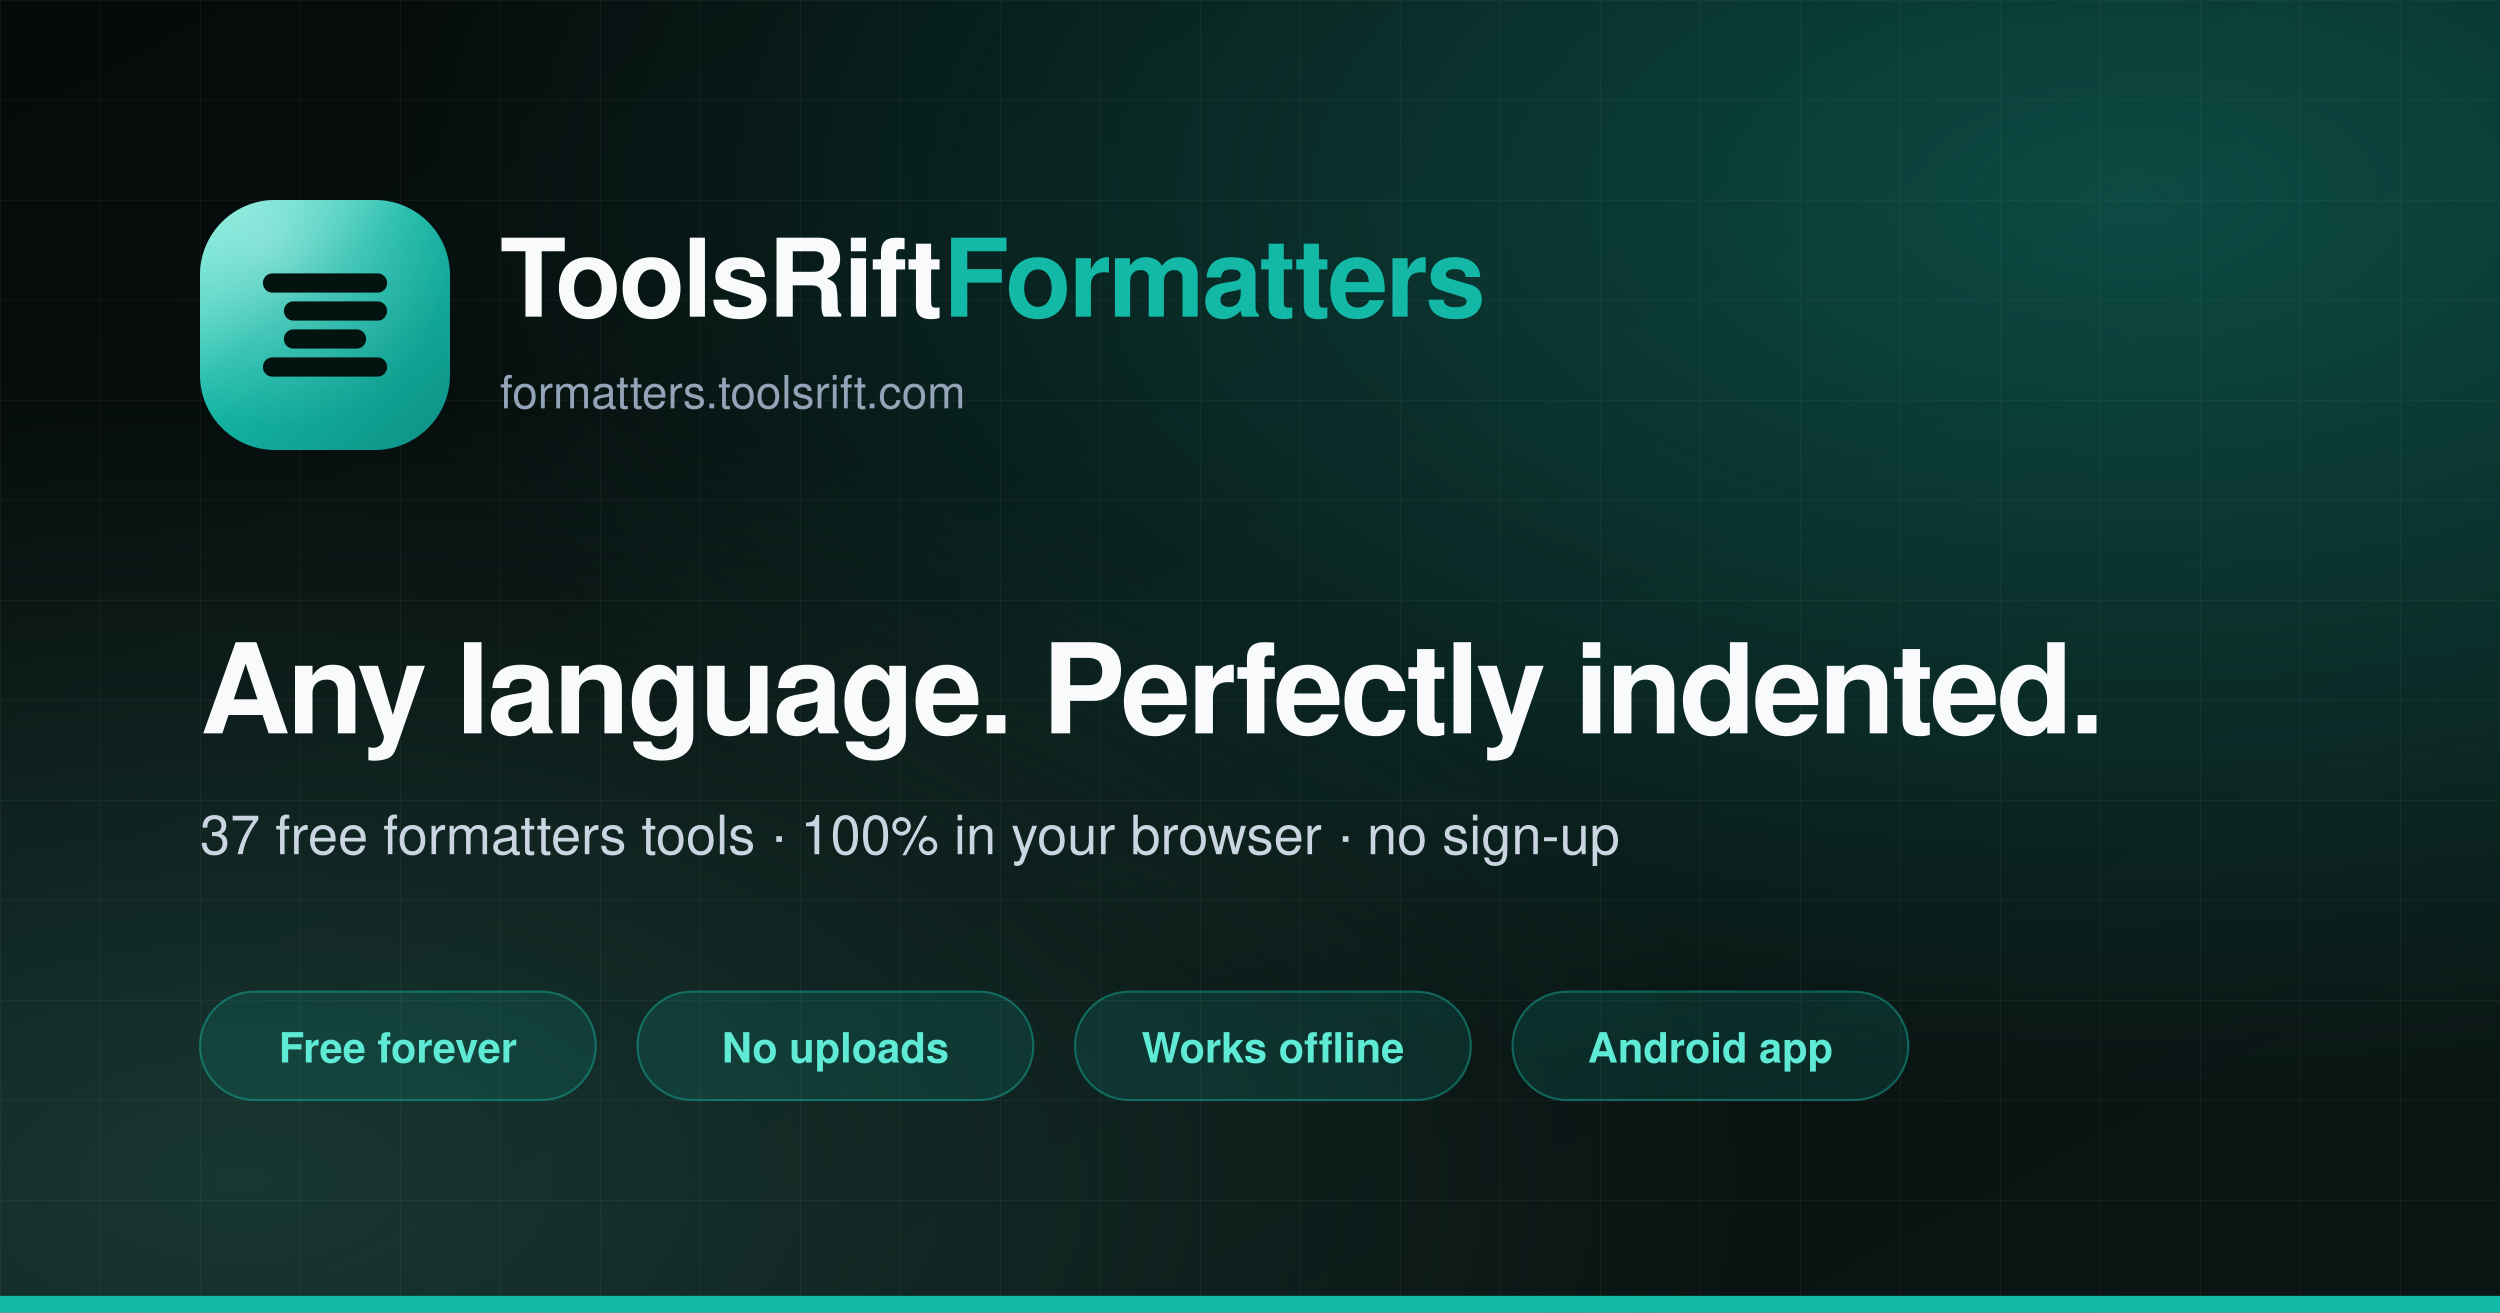
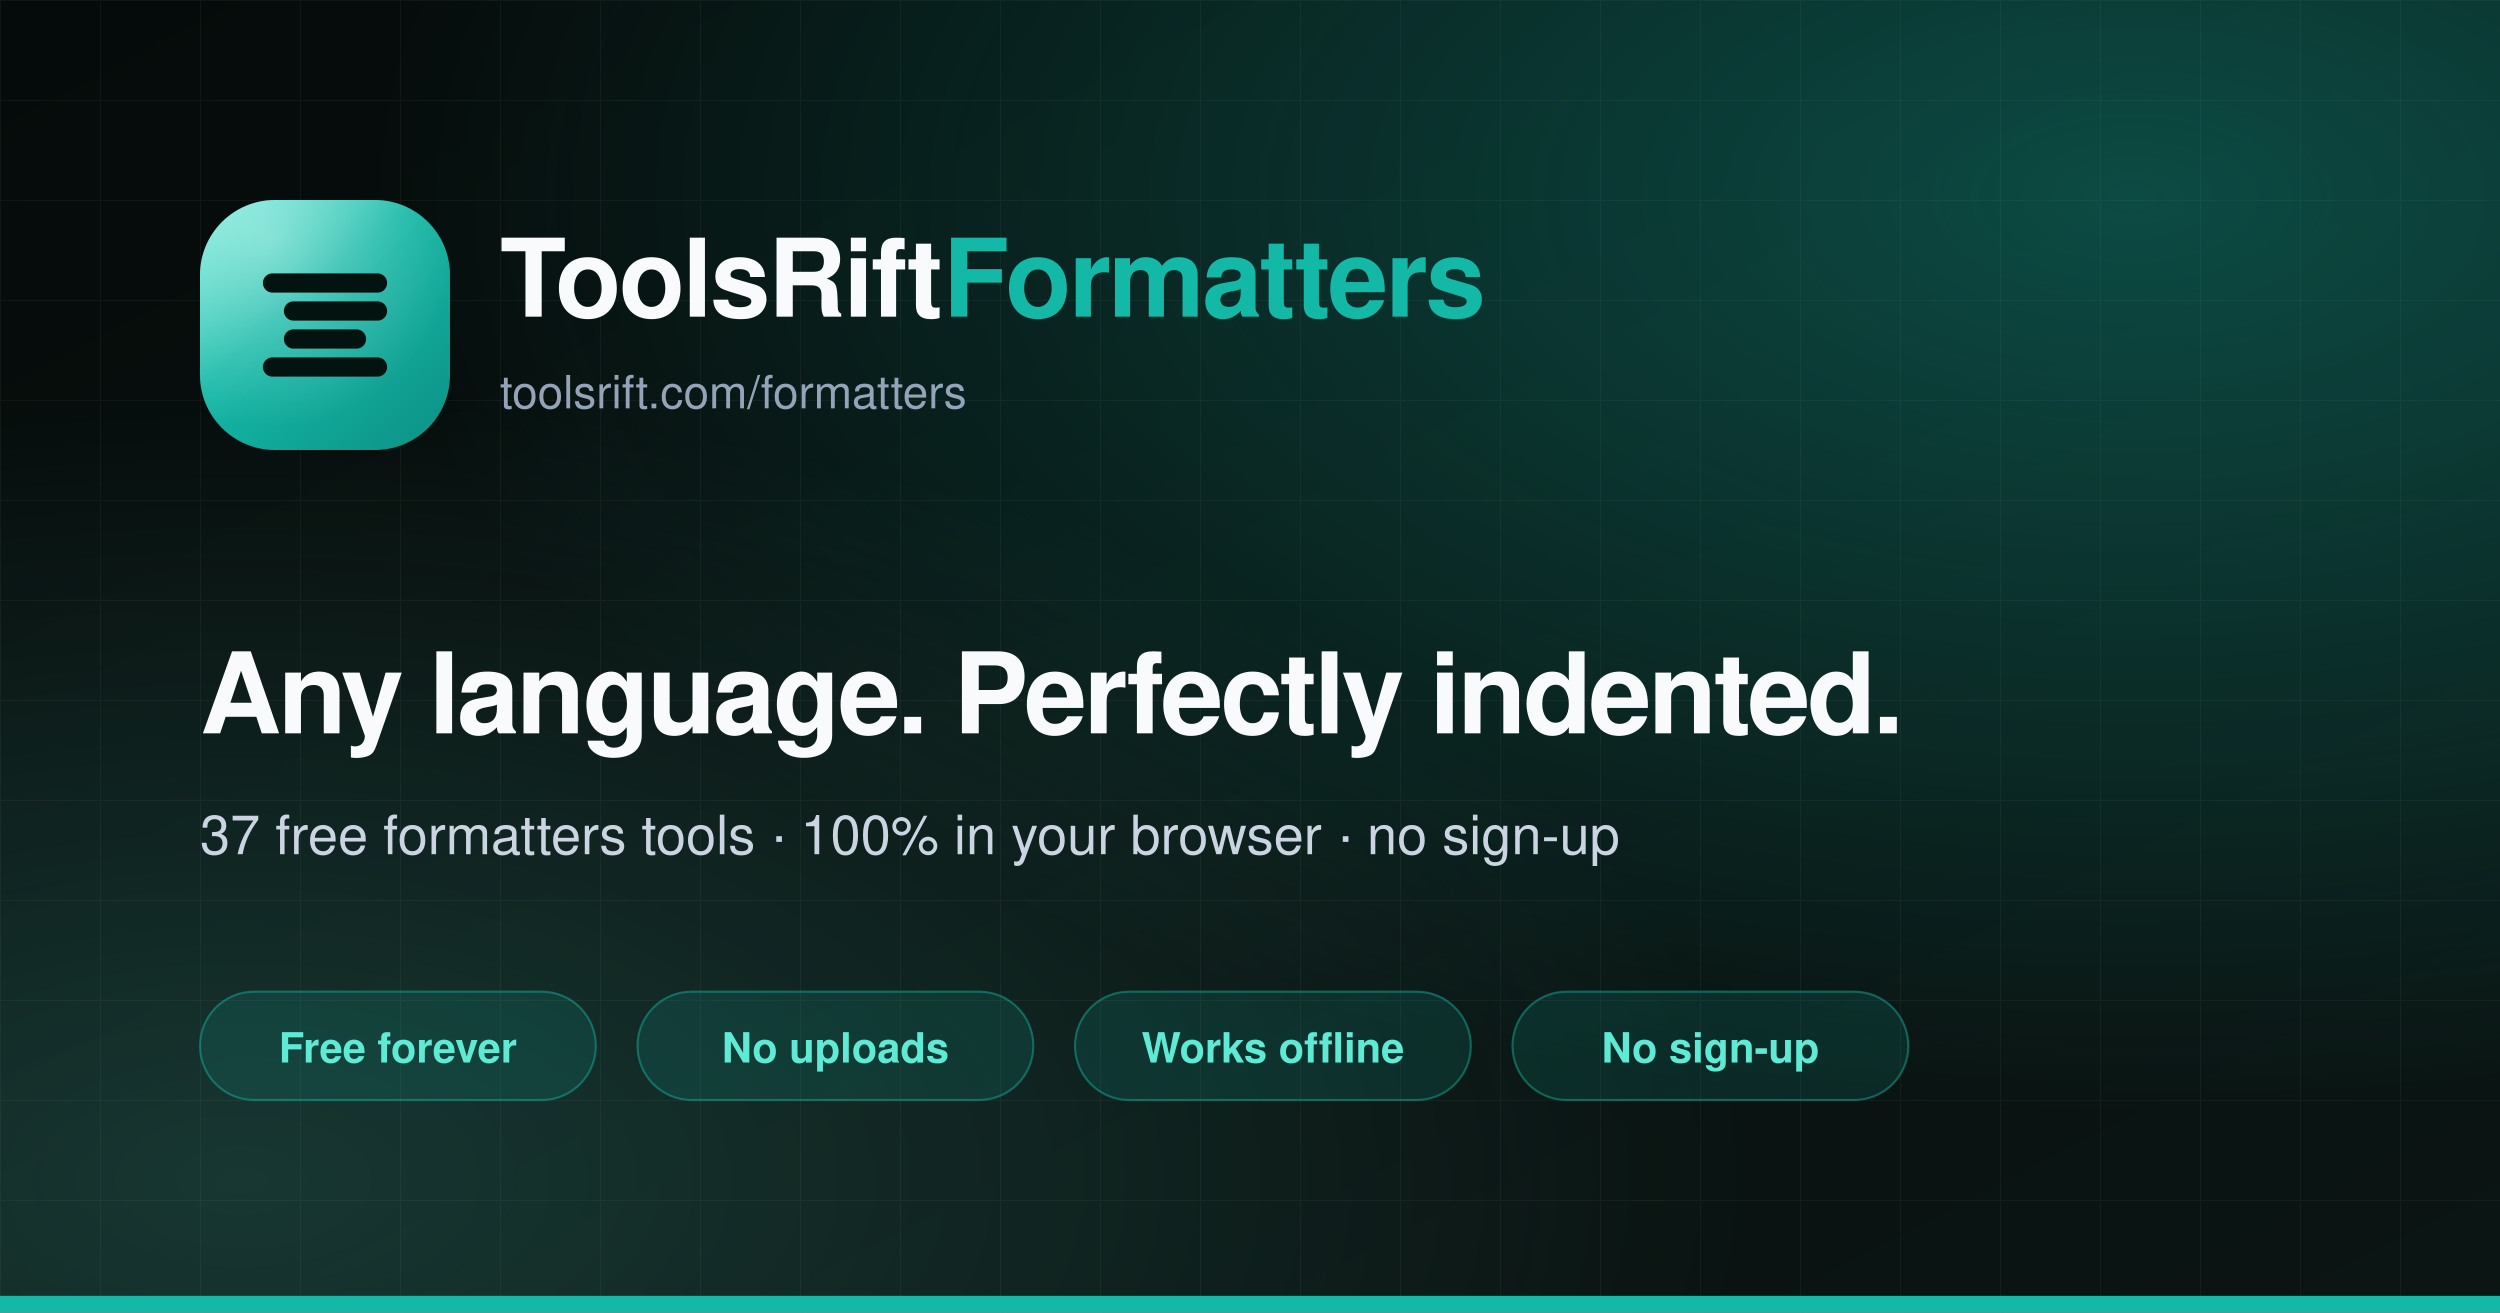
<svg xmlns="http://www.w3.org/2000/svg" viewBox="0 0 1200 630" width="1200" height="630">
  <defs>
    <linearGradient id="bg" x1="0" y1="0" x2="1" y2="1">
      <stop offset="0" stop-color="#050B0A" />
      <stop offset="1" stop-color="#0B1513" />
    </linearGradient>
    <radialGradient id="glow" cx="0.85" cy="0.15" r="0.7">
      <stop offset="0" stop-color="#14B8A6" stop-opacity="0.35" />
      <stop offset="1" stop-color="#14B8A6" stop-opacity="0" />
    </radialGradient>
    <radialGradient id="glow2" cx="0.1" cy="0.9" r="0.6">
      <stop offset="0" stop-color="#5EEAD4" stop-opacity="0.18" />
      <stop offset="1" stop-color="#5EEAD4" stop-opacity="0" />
    </radialGradient>
    <pattern id="grid" width="48" height="48" patternUnits="userSpaceOnUse">
      <path d="M48 0H0v48" fill="none" stroke="#fff" stroke-opacity="0.045" />
    </pattern>
  </defs>
  <rect width="1200" height="630" fill="url(#bg)" />
  <rect width="1200" height="630" fill="url(#grid)" />
  <rect width="1200" height="630" fill="url(#glow)" />
  <rect width="1200" height="630" fill="url(#glow2)" />
  <g transform="translate(96 96)">
    <defs>
      <linearGradient id="og-g" x1="0" y1="0" x2="0.9" y2="1">
        <stop offset="0" stop-color="#5EEAD4" />
        <stop offset="0.42" stop-color="#14B8A6" />
        <stop offset="1" stop-color="#0D9488" />
      </linearGradient>
      <radialGradient id="og-hl" cx="0.28" cy="0.16" r="0.75">
        <stop offset="0" stop-color="#fff" stop-opacity="0.34" />
        <stop offset="1" stop-color="#fff" stop-opacity="0" />
      </radialGradient>
      <linearGradient id="og-sheen" x1="0" y1="0" x2="1" y2="1">
        <stop offset="0" stop-color="#fff" stop-opacity="0.16" />
        <stop offset="0.5" stop-color="#fff" stop-opacity="0" />
      </linearGradient>
      <clipPath id="og-c">
        <rect width="120" height="120" rx="36.0" />
      </clipPath>
    </defs>
    <g clip-path="url(#og-c)">
      <rect width="120" height="120" fill="url(#og-g)" />
      <rect width="120" height="120" fill="url(#og-hl)" />
      <rect width="120" height="120" fill="url(#og-sheen)" />
    </g>
    <g transform="translate(18.00 18.00) scale(0.84)" color="#03130F">
      <path d="M20 26h60M32 42h48M32 58h36M20 74h60" fill="none" stroke="currentColor" stroke-width="11" stroke-linecap="round" stroke-linejoin="round" />
    </g>
  </g>
  <text x="240" y="152" font-family="Sora, 'Segoe UI', system-ui, -apple-system, Helvetica, Arial, sans-serif" font-weight="800" font-size="52" letter-spacing="-1.2" fill="#F8FAFC">ToolsRift<tspan fill="#14B8A6"> Formatters</tspan>
  </text>
-   <text x="240" y="196" font-family="Sora, 'Segoe UI', system-ui, -apple-system, Helvetica, Arial, sans-serif" font-weight="500" font-size="22" fill="#94A3B8">formatters.toolsrift.com</text>
-   <text x="96" y="352" font-family="Sora, 'Segoe UI', system-ui, -apple-system, Helvetica, Arial, sans-serif" font-weight="800" font-size="60" letter-spacing="-1.5" fill="#F8FAFC">Any language. Perfectly indented.</text>
+   <text x="240" y="196" font-family="Sora, 'Segoe UI', system-ui, -apple-system, Helvetica, Arial, sans-serif" font-weight="500" font-size="22" fill="#94A3B8">toolsrift.com/formatters</text>
+   <text x="96" y="352" font-family="Sora, 'Segoe UI', system-ui, -apple-system, Helvetica, Arial, sans-serif" font-weight="800" font-size="54" letter-spacing="-1.5" fill="#F8FAFC">Any language. Perfectly indented.</text>
  <text x="96" y="410" font-family="Sora, 'Segoe UI', system-ui, -apple-system, Helvetica, Arial, sans-serif" font-weight="500" font-size="26" fill="#CBD5E1">37 free formatters tools · 100% in your browser · no sign-up</text>
  <g transform="translate(96 476)">
    <rect x="0" y="0" width="190" height="52" rx="26" fill="#14B8A6" fill-opacity="0.14" stroke="#14B8A6" stroke-opacity="0.45" />
    <text x="95" y="34" text-anchor="middle" font-family="Sora, 'Segoe UI', system-ui, -apple-system, Helvetica, Arial, sans-serif" font-weight="700" font-size="20" fill="#5EEAD4">Free forever</text>
    <rect x="210" y="0" width="190" height="52" rx="26" fill="#14B8A6" fill-opacity="0.14" stroke="#14B8A6" stroke-opacity="0.45" />
    <text x="305" y="34" text-anchor="middle" font-family="Sora, 'Segoe UI', system-ui, -apple-system, Helvetica, Arial, sans-serif" font-weight="700" font-size="20" fill="#5EEAD4">No uploads</text>
    <rect x="420" y="0" width="190" height="52" rx="26" fill="#14B8A6" fill-opacity="0.14" stroke="#14B8A6" stroke-opacity="0.45" />
    <text x="515" y="34" text-anchor="middle" font-family="Sora, 'Segoe UI', system-ui, -apple-system, Helvetica, Arial, sans-serif" font-weight="700" font-size="20" fill="#5EEAD4">Works offline</text>
    <rect x="630" y="0" width="190" height="52" rx="26" fill="#14B8A6" fill-opacity="0.14" stroke="#14B8A6" stroke-opacity="0.45" />
-     <text x="725" y="34" text-anchor="middle" font-family="Sora, 'Segoe UI', system-ui, -apple-system, Helvetica, Arial, sans-serif" font-weight="700" font-size="20" fill="#5EEAD4">Android app</text>
+     <text x="725" y="34" text-anchor="middle" font-family="Sora, 'Segoe UI', system-ui, -apple-system, Helvetica, Arial, sans-serif" font-weight="700" font-size="20" fill="#5EEAD4">No sign-up</text>
  </g>
  <rect x="0" y="622" width="1200" height="8" fill="#14B8A6" />
</svg>
